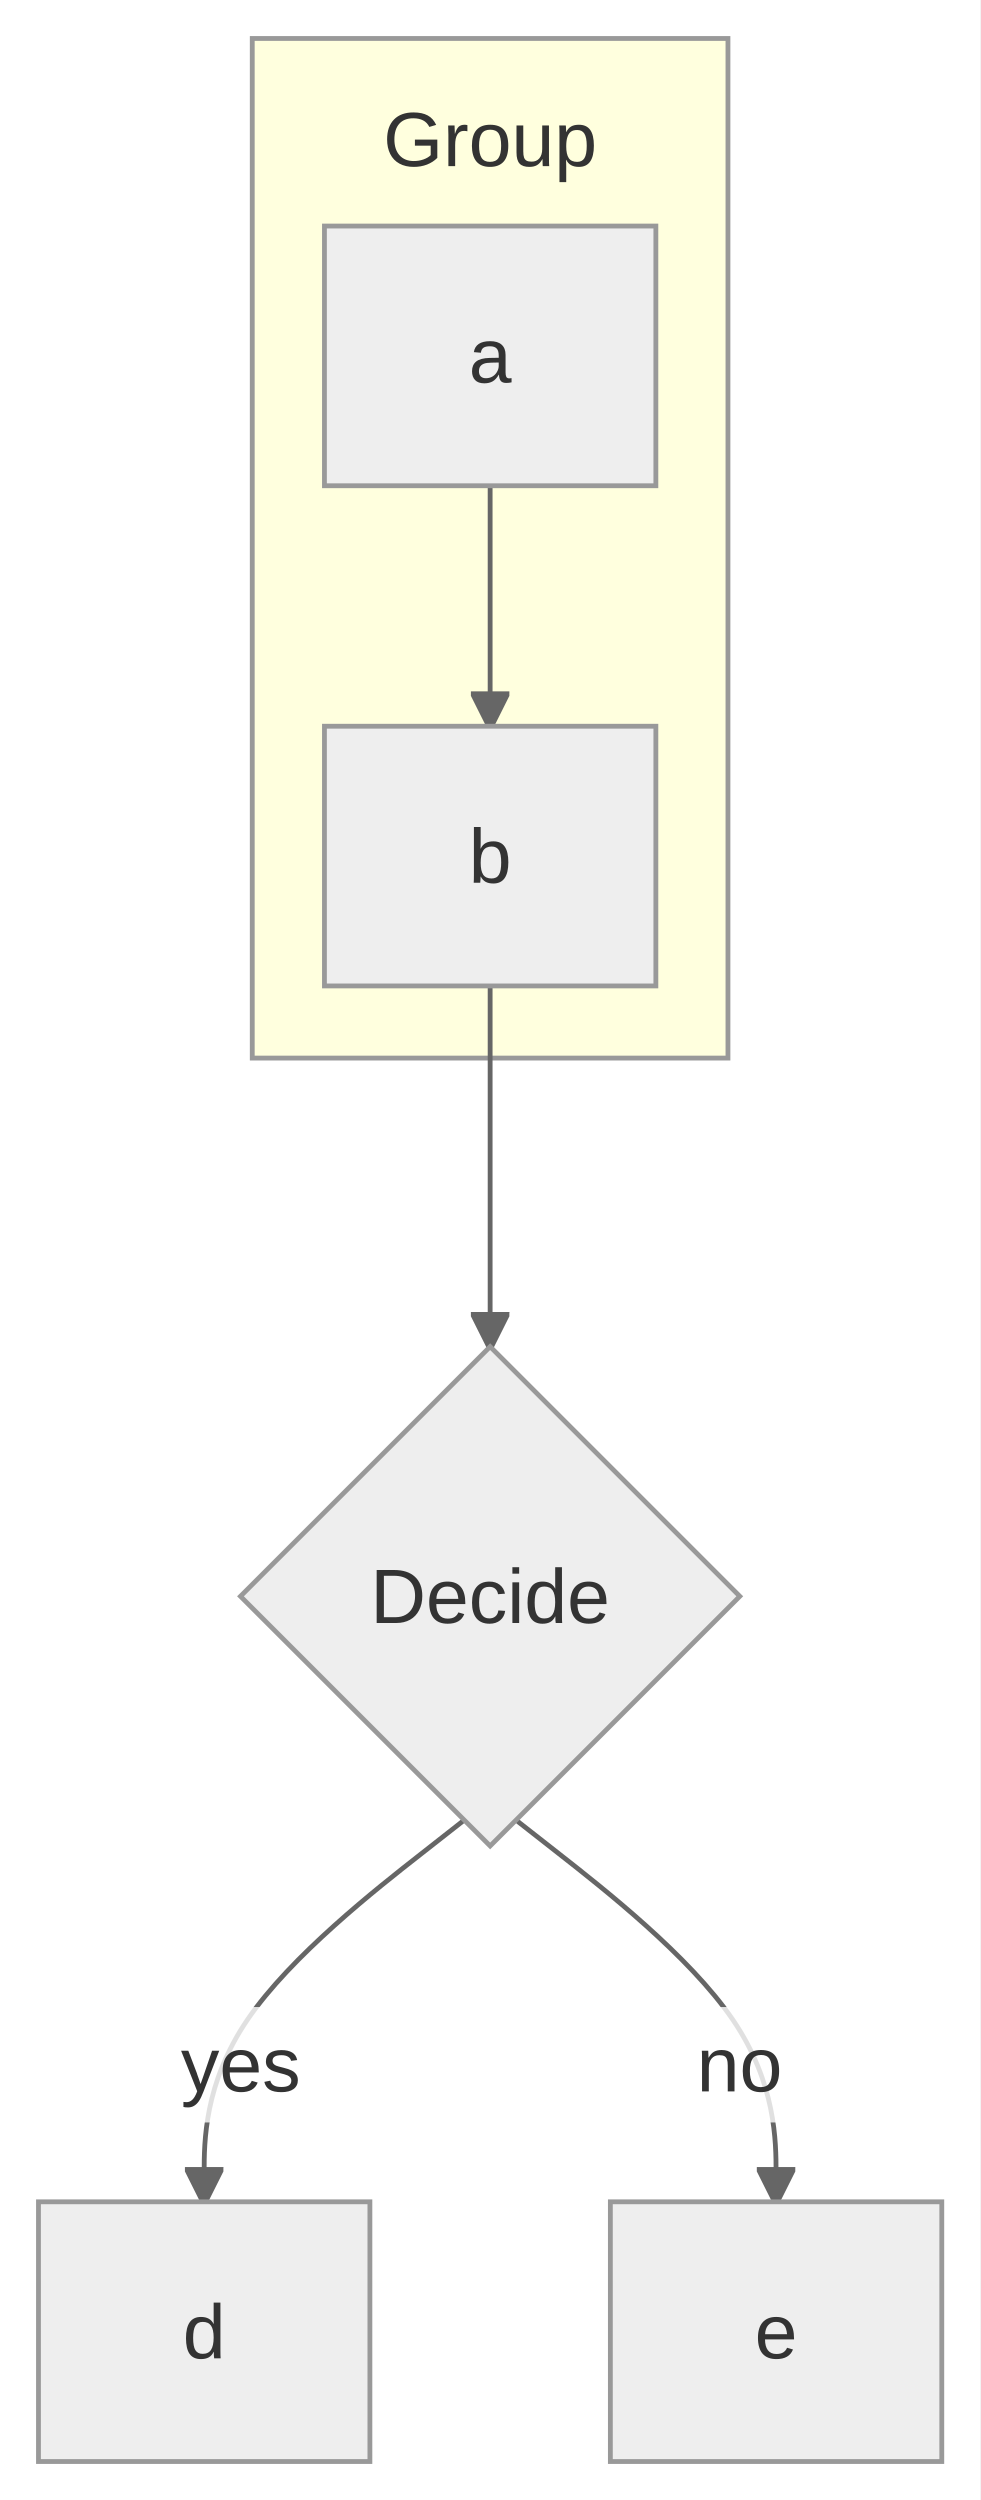
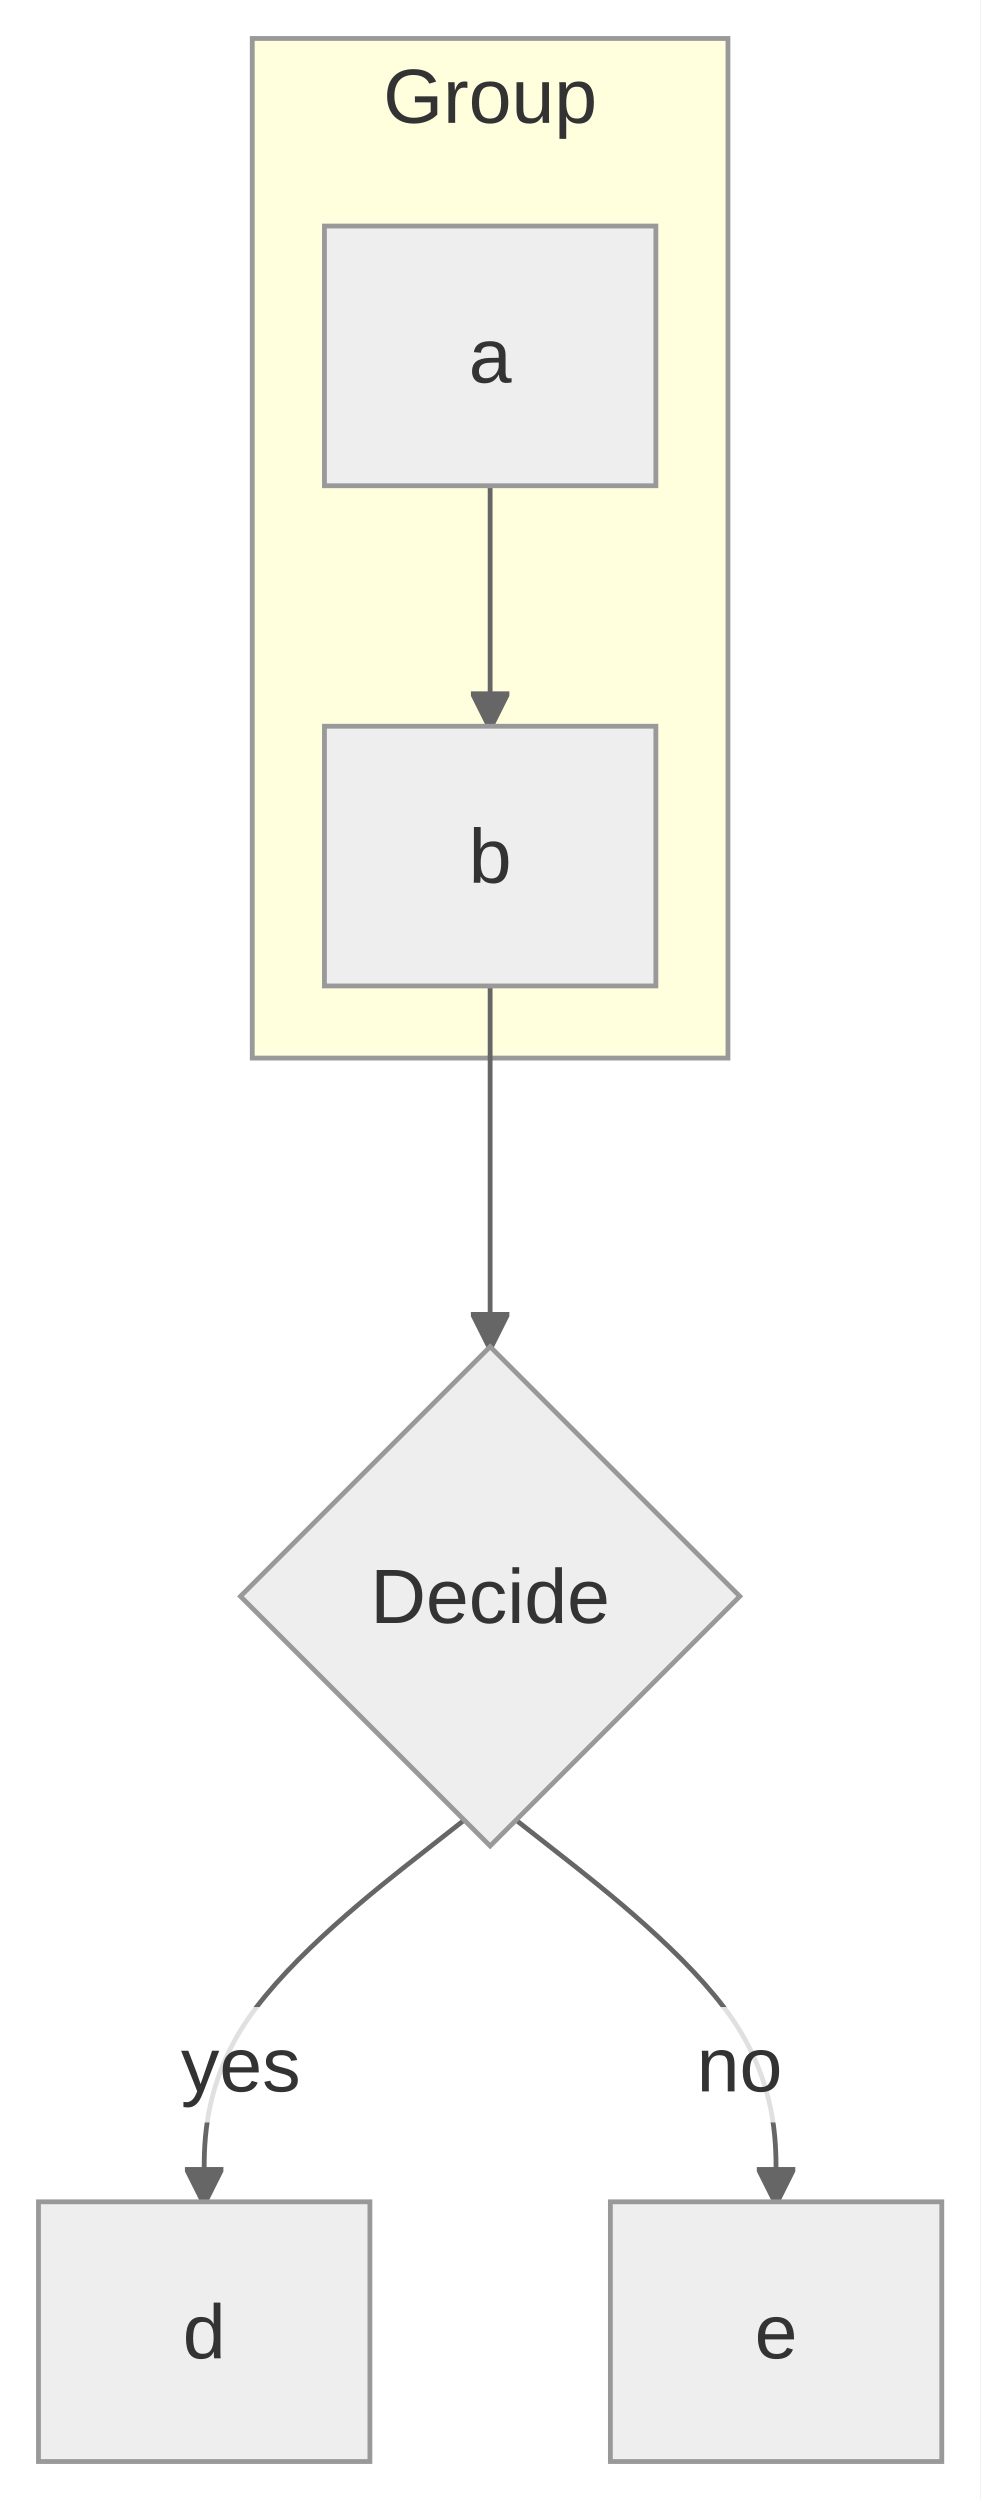
<svg xmlns="http://www.w3.org/2000/svg" id="mermaid" class="flowchart" width="203.81" height="519.81" viewBox="9.5 -22 203.81 519.81" role="graphics-document document" aria-roledescription="flowchart-v2">
  <style>#mermaid{font-family:"trebuchet ms",verdana,arial,sans-serif;font-size:16px;fill:#333;}#mermaid .node rect,#mermaid .node circle,#mermaid .node ellipse,#mermaid .node polygon,#mermaid .node path{fill:#eee;stroke:#999;stroke-width:1px;}#mermaid .flowchart-link{stroke:#666;fill:none;stroke-width:1px;}#mermaid .thick{stroke-width:3.5px;}#mermaid .dotted{stroke-dasharray:3;}#mermaid .edgeLabel rect{fill:rgba(255,255,255,0.8);stroke:none;}#mermaid .cluster rect{fill:#ffffde;stroke:#999;stroke-width:1px;}#mermaid .marker{fill:#666;stroke:#666;}#mermaid text{fill:#333;text-anchor:middle;dominant-baseline:central;}#mermaid .title{font-size:18px;}</style>
  <defs>
    <marker id="mm-arrow-end" class="marker" viewBox="0 0 10 10" refX="9" refY="5" markerUnits="userSpaceOnUse" markerWidth="8" markerHeight="8" orient="auto">
      <path d="M 0 0 L 10 5 L 0 10 z" class="marker" />
    </marker>
    <marker id="mm-arrow-start" class="marker" viewBox="0 0 10 10" refX="1" refY="5" markerUnits="userSpaceOnUse" markerWidth="8" markerHeight="8" orient="auto">
      <path d="M 10 0 L 0 5 L 10 10 z" class="marker" />
    </marker>
    <marker id="mm-circle-end" class="marker" viewBox="0 0 10 10" refX="9" refY="5" markerUnits="userSpaceOnUse" markerWidth="10" markerHeight="10" orient="auto">
      <circle cx="5" cy="5" r="4" class="marker" />
    </marker>
    <marker id="mm-circle-start" class="marker" viewBox="0 0 10 10" refX="1" refY="5" markerUnits="userSpaceOnUse" markerWidth="10" markerHeight="10" orient="auto">
      <circle cx="5" cy="5" r="4" class="marker" />
    </marker>
    <marker id="mm-cross-end" class="marker" viewBox="0 0 11 11" refX="10" refY="5.5" markerUnits="userSpaceOnUse" markerWidth="11" markerHeight="11" orient="auto">
      <path d="M 1 1 L 10 10 M 10 1 L 1 10" class="marker" style="stroke-width:2px" />
    </marker>
    <marker id="mm-cross-start" class="marker" viewBox="0 0 11 11" refX="1" refY="5.5" markerUnits="userSpaceOnUse" markerWidth="11" markerHeight="11" orient="auto">
      <path d="M 1 1 L 10 10 M 10 1 L 1 10" class="marker" style="stroke-width:2px" />
    </marker>
  </defs>
  <rect x="9.5" y="-22" width="203.81" height="519.81" fill="white" />
  <g class="root">
    <g class="clusters">
      <g class="cluster" id="G">
        <rect x="61.95" y="-14" width="98.91" height="212" />
-         <text class="cluster-label" x="111.41" y="7">Group</text>
+         <text class="cluster-label" x="111.41" y="-2">Group</text>
      </g>
    </g>
    <g class="edgePaths">
      <path id="L_a_b_0" class="flowchart-link" d="M111.41,79L111.41,129" marker-end="url(#mm-arrow-end)" />
      <path id="L_b_c_1" class="flowchart-link" d="M111.41,183L111.41,258" marker-end="url(#mm-arrow-end)" />
      <path id="L_c_d_2" class="flowchart-link" d="M106.03,356.43L97.02,363.5C88,370.56 69.98,384.69 60.97,397.92C51.95,411.15 51.95,423.48 51.95,429.65L51.95,435.81" marker-end="url(#mm-arrow-end)" />
      <path id="L_c_e_3" class="flowchart-link" d="M116.78,356.43L125.8,363.5C134.81,370.56 152.83,384.69 161.85,397.92C170.86,411.15 170.86,423.48 170.86,429.65L170.86,435.81" marker-end="url(#mm-arrow-end)" />
    </g>
    <g class="edgeLabels">
      <g class="edgeLabel">
        <rect class="background" x="47.1" y="395.31" width="24.91" height="24" />
        <text x="59.56" y="407.31">yes</text>
      </g>
      <g class="edgeLabel">
        <rect class="background" x="154.36" y="395.31" width="17.8" height="24" />
        <text x="163.26" y="407.31">no</text>
      </g>
    </g>
    <g class="nodes">
      <g class="node default" id="flowchart-a-0" transform="translate(111.41,52)">
        <rect x="-34.45" y="-27" width="68.91" height="54" />
        <text class="nodeLabel" x="0" y="0">a</text>
      </g>
      <g class="node default" id="flowchart-b-1" transform="translate(111.41,156)">
        <rect x="-34.45" y="-27" width="68.91" height="54" />
        <text class="nodeLabel" x="0" y="0">b</text>
      </g>
      <g class="node default" id="flowchart-c-2" transform="translate(111.41,309.91)">
        <polygon points="0,-51.91 51.91,0 0,51.91 -51.91,0" />
        <text class="nodeLabel" x="0" y="0">Decide</text>
      </g>
      <g class="node default" id="flowchart-d-3" transform="translate(51.95,462.81)">
        <rect x="-34.45" y="-27" width="68.91" height="54" />
        <text class="nodeLabel" x="0" y="0">d</text>
      </g>
      <g class="node default" id="flowchart-e-4" transform="translate(170.86,462.81)">
        <rect x="-34.45" y="-27" width="68.91" height="54" />
        <text class="nodeLabel" x="0" y="0">e</text>
      </g>
    </g>
  </g>
</svg>
